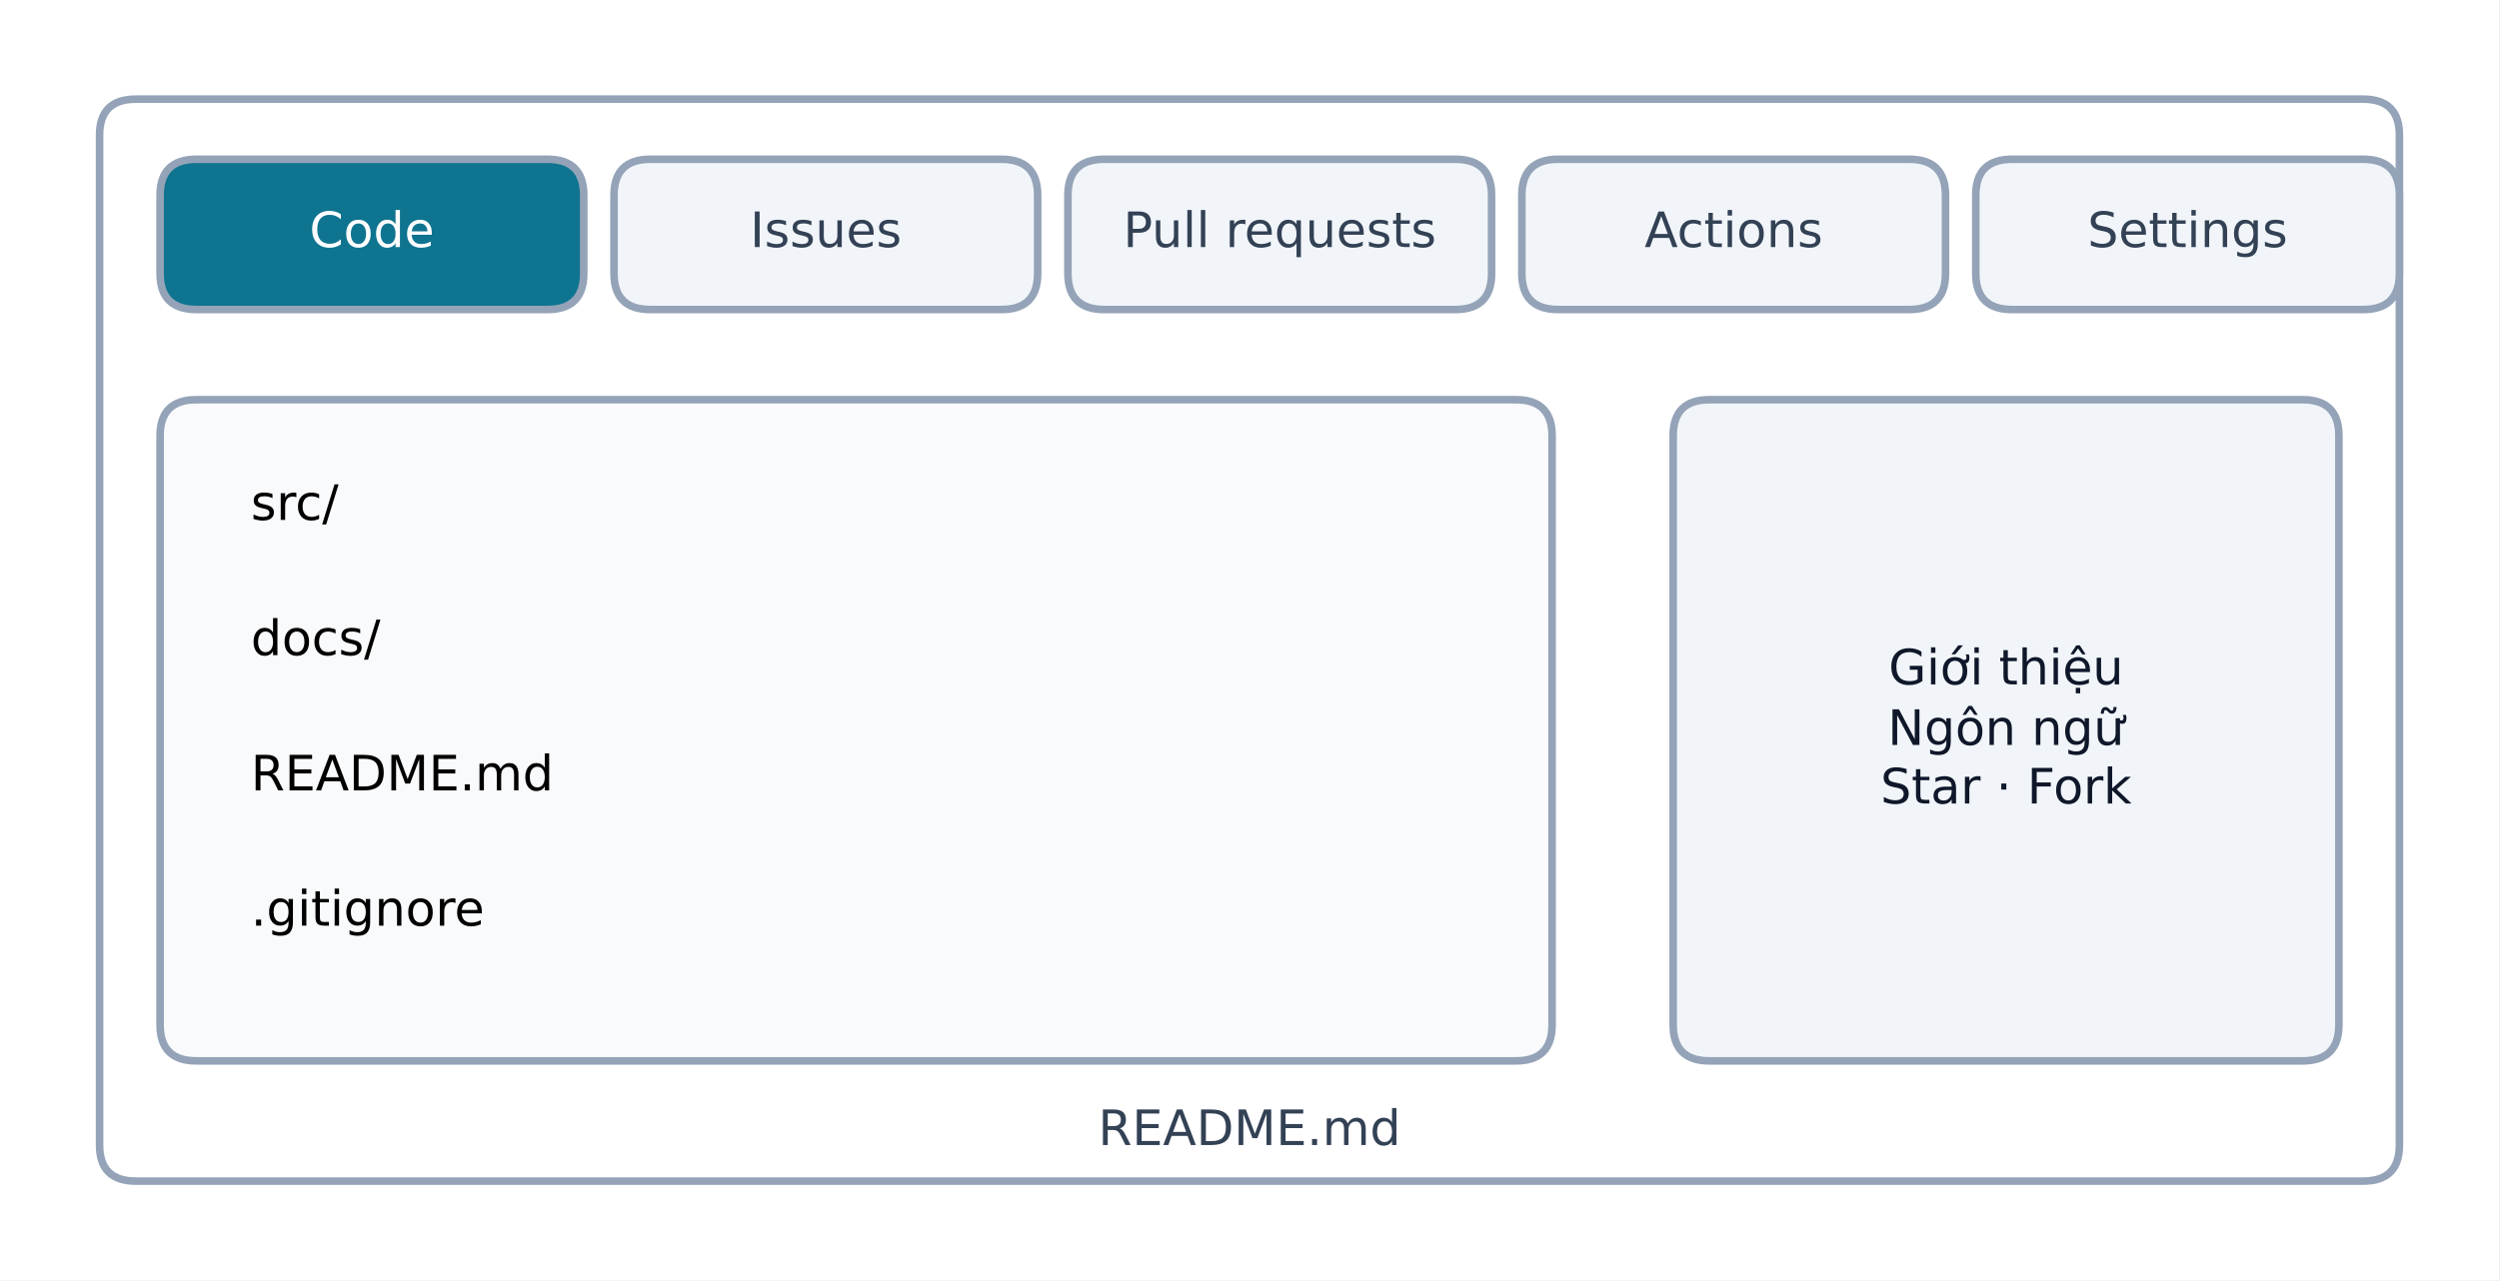
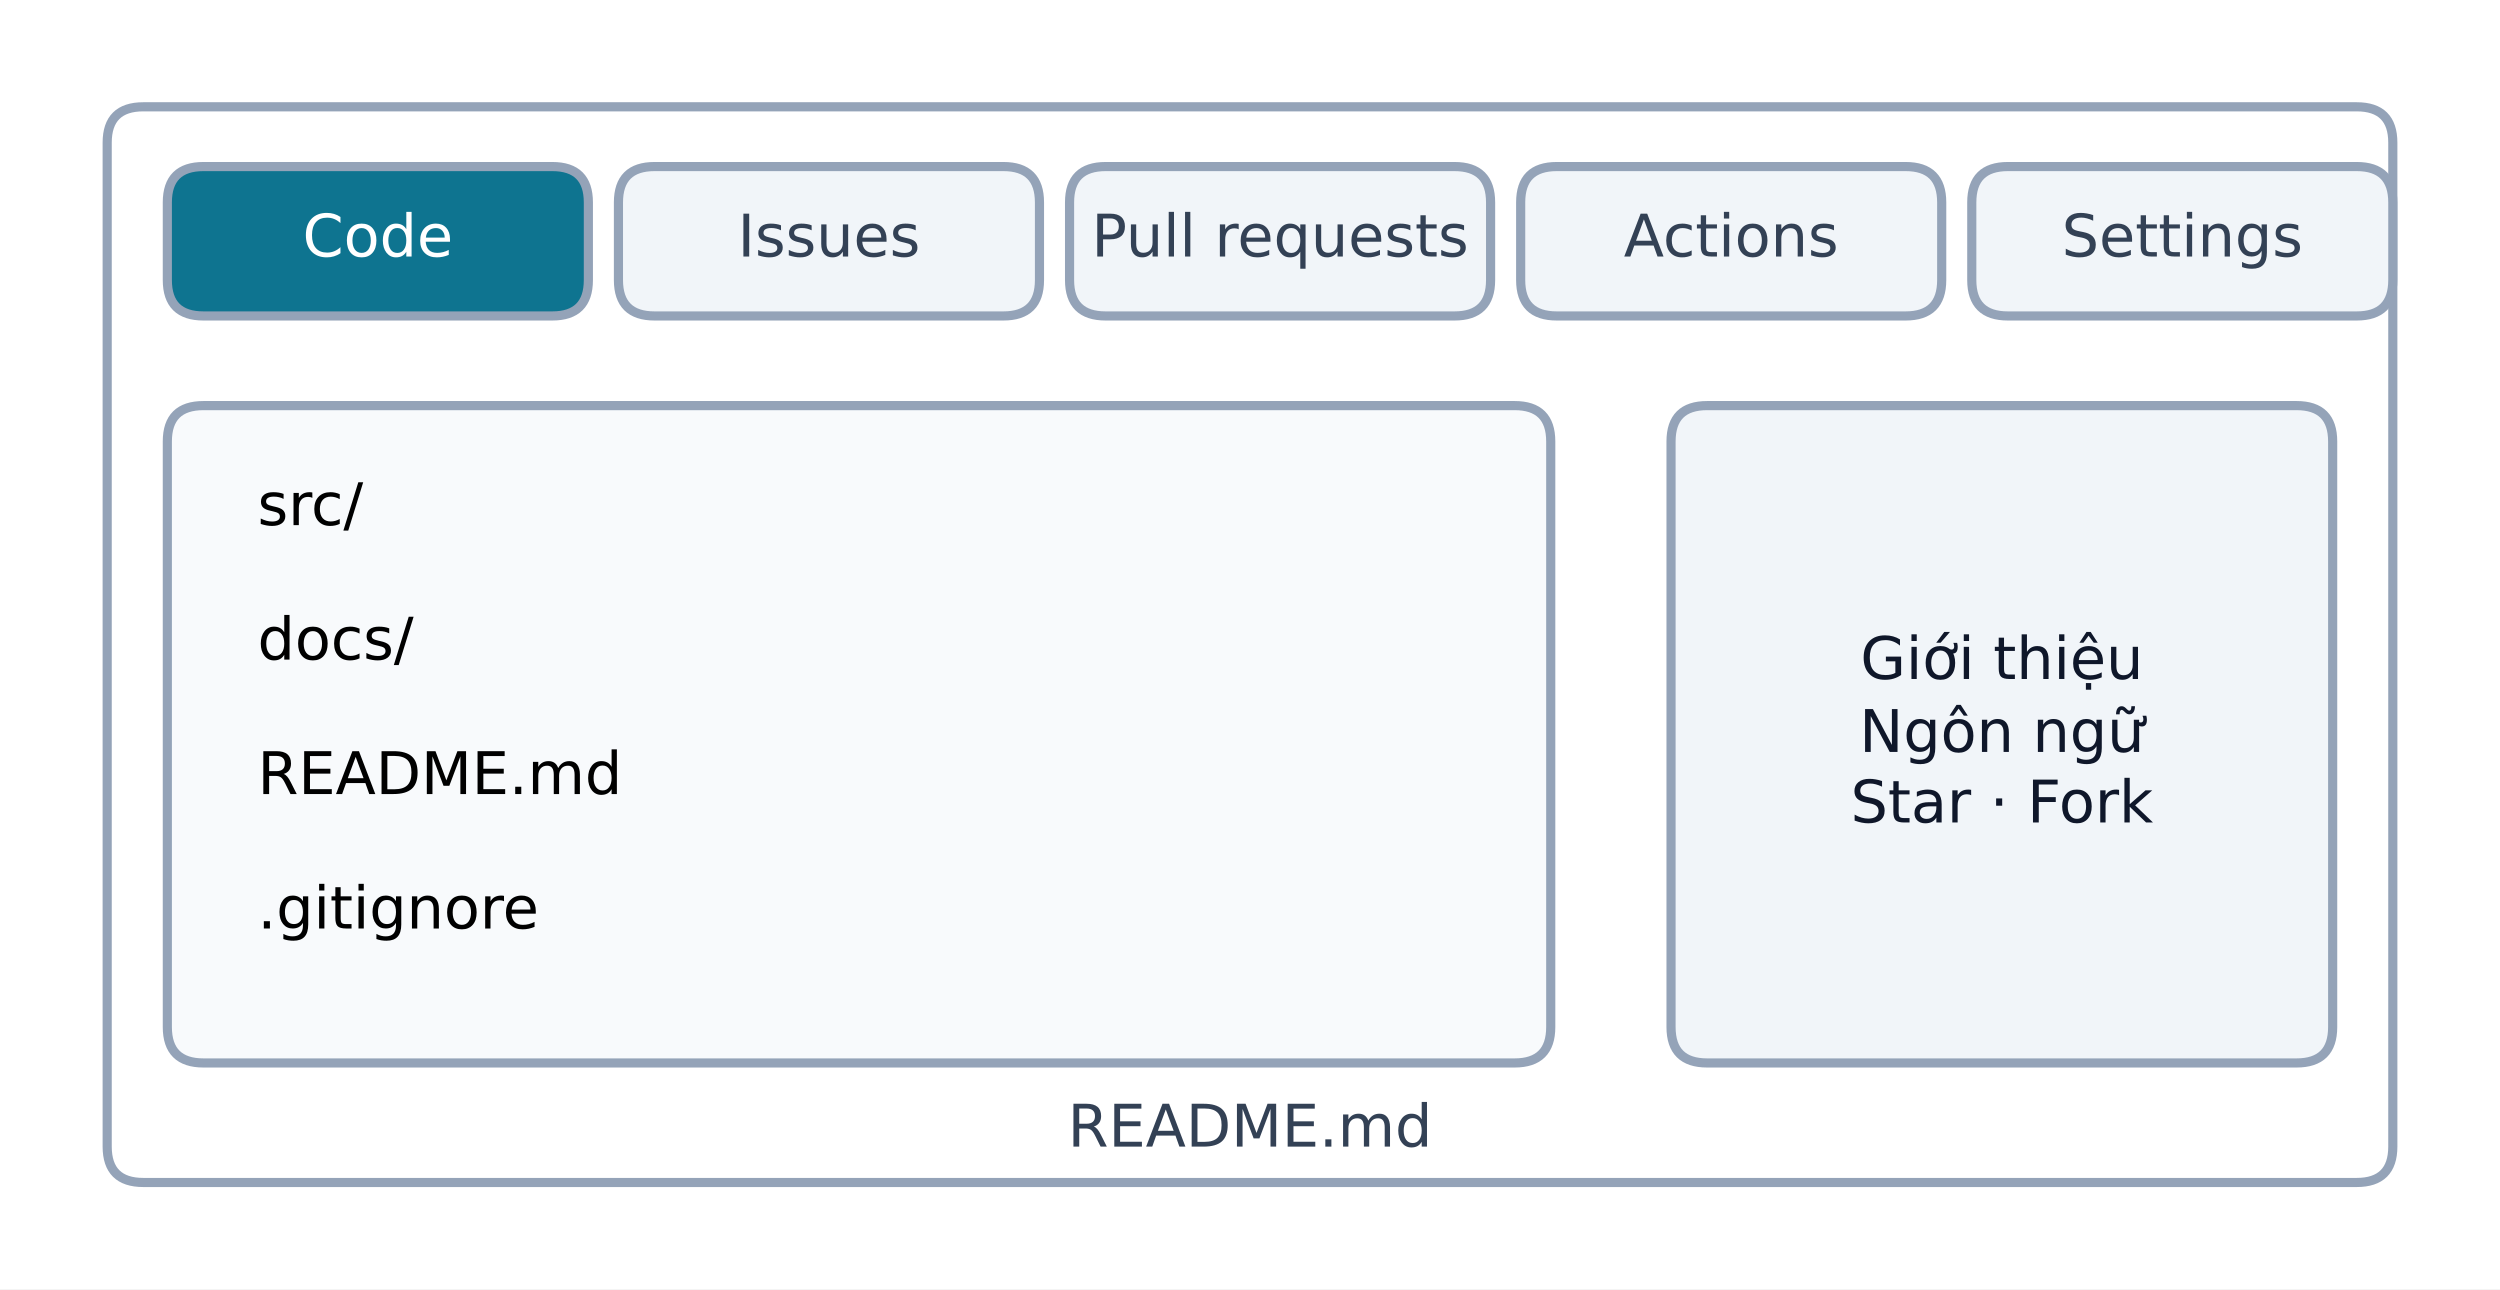
- <svg xmlns="http://www.w3.org/2000/svg" xmlns:xlink="http://www.w3.org/1999/xlink" width="460.8pt" height="236.16pt" viewBox="0 0 460.8 236.16" version="1.1">
+ <svg xmlns="http://www.w3.org/2000/svg" xmlns:xlink="http://www.w3.org/1999/xlink" width="382.68pt" height="197.352pt" viewBox="0 0 382.68 197.352" version="1.1">
  <defs>
    <style type="text/css">*{stroke-linejoin: round; stroke-linecap: butt}</style>
  </defs>
  <g id="figure_1">
    <g id="patch_1">
-       <path d="M 0 236.16  L 460.8 236.16  L 460.8 0  L 0 0  z " style="fill: #ffffff" />
+       <path d="M 0 197.352  L 382.68 197.352  L 382.68 0  L 0 0  z " style="fill: #ffffff" />
    </g>
    <g id="axes_1">
      <g id="patch_2">
-         <path d="M 25.056 217.872  L 435.744 217.872  Q 442.44 217.872 442.44 211.219  L 442.44 24.941  Q 442.44 18.288 435.744 18.288  L 25.056 18.288  Q 18.36 18.288 18.36 24.941  L 18.36 211.219  Q 18.36 217.872 25.056 217.872  z " clip-path="url(#p89003bbc86)" style="fill: #ffffff; stroke: #94a3b8; stroke-width: 1.4; stroke-linejoin: miter" />
+         <path d="M 21.931 181.004  L 360.749 181.004  Q 366.273 181.004 366.273 175.516  L 366.273 21.836  Q 366.273 16.348 360.749 16.348  L 21.931 16.348  Q 16.407 16.348 16.407 21.836  L 16.407 175.516  Q 16.407 181.004 21.931 181.004  z " clip-path="url(#p6486792cc9)" style="fill: #ffffff; stroke: #94a3b8; stroke-width: 1.4; stroke-linejoin: miter" />
      </g>
      <g id="patch_3">
-         <path d="M 36.216 57.096  L 100.944 57.096  Q 107.64 57.096 107.64 50.443  L 107.64 36.029  Q 107.64 29.376 100.944 29.376  L 36.216 29.376  Q 29.52 29.376 29.52 36.029  L 29.52 50.443  Q 29.52 57.096 36.216 57.096  z " clip-path="url(#p89003bbc86)" style="fill: #0e7490; stroke: #94a3b8; stroke-width: 1.4; stroke-linejoin: miter" />
+         <path d="M 31.138 48.364  L 84.539 48.364  Q 90.063 48.364 90.063 42.876  L 90.063 30.984  Q 90.063 25.495 84.539 25.495  L 31.138 25.495  Q 25.614 25.495 25.614 30.984  L 25.614 42.876  Q 25.614 48.364 31.138 48.364  z " clip-path="url(#p6486792cc9)" style="fill: #0e7490; stroke: #94a3b8; stroke-width: 1.4; stroke-linejoin: miter" />
      </g>
      <g id="patch_4">
-         <path d="M 119.916 57.096  L 184.644 57.096  Q 191.34 57.096 191.34 50.443  L 191.34 36.029  Q 191.34 29.376 184.644 29.376  L 119.916 29.376  Q 113.22 29.376 113.22 36.029  L 113.22 50.443  Q 113.22 57.096 119.916 57.096  z " clip-path="url(#p89003bbc86)" style="fill: #f1f5f9; stroke: #94a3b8; stroke-width: 1.4; stroke-linejoin: miter" />
+         <path d="M 100.191 48.364  L 153.591 48.364  Q 159.115 48.364 159.115 42.876  L 159.115 30.984  Q 159.115 25.495 153.591 25.495  L 100.191 25.495  Q 94.666 25.495 94.666 30.984  L 94.666 42.876  Q 94.666 48.364 100.191 48.364  z " clip-path="url(#p6486792cc9)" style="fill: #f1f5f9; stroke: #94a3b8; stroke-width: 1.4; stroke-linejoin: miter" />
      </g>
      <g id="patch_5">
-         <path d="M 203.616 57.096  L 268.344 57.096  Q 275.04 57.096 275.04 50.443  L 275.04 36.029  Q 275.04 29.376 268.344 29.376  L 203.616 29.376  Q 196.92 29.376 196.92 36.029  L 196.92 50.443  Q 196.92 57.096 203.616 57.096  z " clip-path="url(#p89003bbc86)" style="fill: #f1f5f9; stroke: #94a3b8; stroke-width: 1.4; stroke-linejoin: miter" />
+         <path d="M 169.243 48.364  L 222.644 48.364  Q 228.168 48.364 228.168 42.876  L 228.168 30.984  Q 228.168 25.495 222.644 25.495  L 169.243 25.495  Q 163.719 25.495 163.719 30.984  L 163.719 42.876  Q 163.719 48.364 169.243 48.364  z " clip-path="url(#p6486792cc9)" style="fill: #f1f5f9; stroke: #94a3b8; stroke-width: 1.4; stroke-linejoin: miter" />
      </g>
      <g id="patch_6">
-         <path d="M 287.316 57.096  L 352.044 57.096  Q 358.74 57.096 358.74 50.443  L 358.74 36.029  Q 358.74 29.376 352.044 29.376  L 287.316 29.376  Q 280.62 29.376 280.62 36.029  L 280.62 50.443  Q 280.62 57.096 287.316 57.096  z " clip-path="url(#p89003bbc86)" style="fill: #f1f5f9; stroke: #94a3b8; stroke-width: 1.4; stroke-linejoin: miter" />
+         <path d="M 238.296 48.364  L 291.696 48.364  Q 297.221 48.364 297.221 42.876  L 297.221 30.984  Q 297.221 25.495 291.696 25.495  L 238.296 25.495  Q 232.772 25.495 232.772 30.984  L 232.772 42.876  Q 232.772 48.364 238.296 48.364  z " clip-path="url(#p6486792cc9)" style="fill: #f1f5f9; stroke: #94a3b8; stroke-width: 1.4; stroke-linejoin: miter" />
      </g>
      <g id="patch_7">
-         <path d="M 371.016 57.096  L 435.744 57.096  Q 442.44 57.096 442.44 50.443  L 442.44 36.029  Q 442.44 29.376 435.744 29.376  L 371.016 29.376  Q 364.32 29.376 364.32 36.029  L 364.32 50.443  Q 364.32 57.096 371.016 57.096  z " clip-path="url(#p89003bbc86)" style="fill: #f1f5f9; stroke: #94a3b8; stroke-width: 1.4; stroke-linejoin: miter" />
+         <path d="M 307.348 48.364  L 360.749 48.364  Q 366.273 48.364 366.273 42.876  L 366.273 30.984  Q 366.273 25.495 360.749 25.495  L 307.348 25.495  Q 301.824 25.495 301.824 30.984  L 301.824 42.876  Q 301.824 48.364 307.348 48.364  z " clip-path="url(#p6486792cc9)" style="fill: #f1f5f9; stroke: #94a3b8; stroke-width: 1.4; stroke-linejoin: miter" />
      </g>
      <g id="patch_8">
-         <path d="M 36.216 195.696  L 279.504 195.696  Q 286.2 195.696 286.2 189.043  L 286.2 80.381  Q 286.2 73.728 279.504 73.728  L 36.216 73.728  Q 29.52 73.728 29.52 80.381  L 29.52 189.043  Q 29.52 195.696 36.216 195.696  z " clip-path="url(#p89003bbc86)" style="fill: #f8fafc; stroke: #94a3b8; stroke-width: 1.4; stroke-linejoin: miter" />
+         <path d="M 31.138 162.709  L 231.851 162.709  Q 237.375 162.709 237.375 157.221  L 237.375 67.574  Q 237.375 62.086 231.851 62.086  L 31.138 62.086  Q 25.614 62.086 25.614 67.574  L 25.614 157.221  Q 25.614 162.709 31.138 162.709  z " clip-path="url(#p6486792cc9)" style="fill: #f8fafc; stroke: #94a3b8; stroke-width: 1.4; stroke-linejoin: miter" />
      </g>
      <g id="patch_9">
-         <path d="M 315.216 195.696  L 424.584 195.696  Q 431.28 195.696 431.28 189.043  L 431.28 80.381  Q 431.28 73.728 424.584 73.728  L 315.216 73.728  Q 308.52 73.728 308.52 80.381  L 308.52 189.043  Q 308.52 195.696 315.216 195.696  z " clip-path="url(#p89003bbc86)" style="fill: #f1f5f9; stroke: #94a3b8; stroke-width: 1.4; stroke-linejoin: miter" />
+         <path d="M 261.313 162.709  L 351.542 162.709  Q 357.066 162.709 357.066 157.221  L 357.066 67.574  Q 357.066 62.086 351.542 62.086  L 261.313 62.086  Q 255.789 62.086 255.789 67.574  L 255.789 157.221  Q 255.789 162.709 261.313 162.709  z " clip-path="url(#p6486792cc9)" style="fill: #f1f5f9; stroke: #94a3b8; stroke-width: 1.4; stroke-linejoin: miter" />
      </g>
      <g id="text_1">
-         <g style="fill: #ffffff" transform="translate(57.05859 45.57424) scale(0.09 -0.09)">
+         <g style="fill: #ffffff" transform="translate(46.31709 39.26794) scale(0.09 -0.09)">
          <defs>
            <path id="DejaVuSans-26" d="M 4122 4306  L 4122 3641  Q 3803 3938 3442 4084  Q 3081 4231 2675 4231  Q 1875 4231 1450 3742  Q 1025 3253 1025 2328  Q 1025 1406 1450 917  Q 1875 428 2675 428  Q 3081 428 3442 575  Q 3803 722 4122 1019  L 4122 359  Q 3791 134 3420 21  Q 3050 -91 2638 -91  Q 1578 -91 968 557  Q 359 1206 359 2328  Q 359 3453 968 4101  Q 1578 4750 2638 4750  Q 3056 4750 3426 4639  Q 3797 4528 4122 4306  z " transform="scale(0.015625)" />
            <path id="DejaVuSans-52" d="M 1959 3097  Q 1497 3097 1228 2736  Q 959 2375 959 1747  Q 959 1119 1226 758  Q 1494 397 1959 397  Q 2419 397 2687 759  Q 2956 1122 2956 1747  Q 2956 2369 2687 2733  Q 2419 3097 1959 3097  z M 1959 3584  Q 2709 3584 3137 3096  Q 3566 2609 3566 1747  Q 3566 888 3137 398  Q 2709 -91 1959 -91  Q 1206 -91 779 398  Q 353 888 353 1747  Q 353 2609 779 3096  Q 1206 3584 1959 3584  z " transform="scale(0.015625)" />
            <path id="DejaVuSans-47" d="M 2906 2969  L 2906 4863  L 3481 4863  L 3481 0  L 2906 0  L 2906 525  Q 2725 213 2448 61  Q 2172 -91 1784 -91  Q 1150 -91 751 415  Q 353 922 353 1747  Q 353 2572 751 3078  Q 1150 3584 1784 3584  Q 2172 3584 2448 3432  Q 2725 3281 2906 2969  z M 947 1747  Q 947 1113 1208 752  Q 1469 391 1925 391  Q 2381 391 2643 752  Q 2906 1113 2906 1747  Q 2906 2381 2643 2742  Q 2381 3103 1925 3103  Q 1469 3103 1208 2742  Q 947 2381 947 1747  z " transform="scale(0.015625)" />
            <path id="DejaVuSans-48" d="M 3597 1894  L 3597 1613  L 953 1613  Q 991 1019 1311 708  Q 1631 397 2203 397  Q 2534 397 2845 478  Q 3156 559 3463 722  L 3463 178  Q 3153 47 2828 -22  Q 2503 -91 2169 -91  Q 1331 -91 842 396  Q 353 884 353 1716  Q 353 2575 817 3079  Q 1281 3584 2069 3584  Q 2775 3584 3186 3129  Q 3597 2675 3597 1894  z M 3022 2063  Q 3016 2534 2758 2815  Q 2500 3097 2075 3097  Q 1594 3097 1305 2825  Q 1016 2553 972 2059  L 3022 2063  z " transform="scale(0.015625)" />
          </defs>
          <use xlink:href="#DejaVuSans-26" />
          <use xlink:href="#DejaVuSans-52" transform="translate(69.82812 0)" />
          <use xlink:href="#DejaVuSans-47" transform="translate(131.0156 0)" />
          <use xlink:href="#DejaVuSans-48" transform="translate(194.5 0)" />
        </g>
      </g>
      <g id="text_2">
-         <g style="fill: #334155" transform="translate(138.2991 45.57389) scale(0.09 -0.09)">
+         <g style="fill: #334155" transform="translate(112.9101 39.26759) scale(0.09 -0.09)">
          <defs>
            <path id="DejaVuSans-2c" d="M 628 4666  L 1259 4666  L 1259 0  L 628 0  L 628 4666  z " transform="scale(0.015625)" />
            <path id="DejaVuSans-56" d="M 2834 3397  L 2834 2853  Q 2591 2978 2328 3040  Q 2066 3103 1784 3103  Q 1356 3103 1142 2972  Q 928 2841 928 2578  Q 928 2378 1081 2264  Q 1234 2150 1697 2047  L 1894 2003  Q 2506 1872 2764 1633  Q 3022 1394 3022 966  Q 3022 478 2636 193  Q 2250 -91 1575 -91  Q 1294 -91 989 -36  Q 684 19 347 128  L 347 722  Q 666 556 975 473  Q 1284 391 1588 391  Q 1994 391 2212 530  Q 2431 669 2431 922  Q 2431 1156 2273 1281  Q 2116 1406 1581 1522  L 1381 1569  Q 847 1681 609 1914  Q 372 2147 372 2553  Q 372 3047 722 3315  Q 1072 3584 1716 3584  Q 2034 3584 2315 3537  Q 2597 3491 2834 3397  z " transform="scale(0.015625)" />
            <path id="DejaVuSans-58" d="M 544 1381  L 544 3500  L 1119 3500  L 1119 1403  Q 1119 906 1312 657  Q 1506 409 1894 409  Q 2359 409 2629 706  Q 2900 1003 2900 1516  L 2900 3500  L 3475 3500  L 3475 0  L 2900 0  L 2900 538  Q 2691 219 2414 64  Q 2138 -91 1772 -91  Q 1169 -91 856 284  Q 544 659 544 1381  z M 1991 3584  L 1991 3584  z " transform="scale(0.015625)" />
          </defs>
          <use xlink:href="#DejaVuSans-2c" />
          <use xlink:href="#DejaVuSans-56" transform="translate(29.5 0)" />
          <use xlink:href="#DejaVuSans-56" transform="translate(81.59375 0)" />
          <use xlink:href="#DejaVuSans-58" transform="translate(133.6875 0)" />
          <use xlink:href="#DejaVuSans-48" transform="translate(197.0625 0)" />
          <use xlink:href="#DejaVuSans-56" transform="translate(258.5938 0)" />
        </g>
      </g>
      <g id="text_3">
-         <g style="fill: #334155" transform="translate(207.1132 45.57424) scale(0.09 -0.09)">
+         <g style="fill: #334155" transform="translate(167.0767 39.26794) scale(0.09 -0.09)">
          <defs>
            <path id="DejaVuSans-33" d="M 1259 4147  L 1259 2394  L 2053 2394  Q 2494 2394 2734 2622  Q 2975 2850 2975 3272  Q 2975 3691 2734 3919  Q 2494 4147 2053 4147  L 1259 4147  z M 628 4666  L 2053 4666  Q 2838 4666 3239 4311  Q 3641 3956 3641 3272  Q 3641 2581 3239 2228  Q 2838 1875 2053 1875  L 1259 1875  L 1259 0  L 628 0  L 628 4666  z " transform="scale(0.015625)" />
            <path id="DejaVuSans-4f" d="M 603 4863  L 1178 4863  L 1178 0  L 603 0  L 603 4863  z " transform="scale(0.015625)" />
            <path id="DejaVuSans-3" transform="scale(0.015625)" />
            <path id="DejaVuSans-55" d="M 2631 2963  Q 2534 3019 2420 3045  Q 2306 3072 2169 3072  Q 1681 3072 1420 2755  Q 1159 2438 1159 1844  L 1159 0  L 581 0  L 581 3500  L 1159 3500  L 1159 2956  Q 1341 3275 1631 3429  Q 1922 3584 2338 3584  Q 2397 3584 2469 3576  Q 2541 3569 2628 3553  L 2631 2963  z " transform="scale(0.015625)" />
            <path id="DejaVuSans-54" d="M 947 1747  Q 947 1113 1208 752  Q 1469 391 1925 391  Q 2381 391 2643 752  Q 2906 1113 2906 1747  Q 2906 2381 2643 2742  Q 2381 3103 1925 3103  Q 1469 3103 1208 2742  Q 947 2381 947 1747  z M 2906 525  Q 2725 213 2448 61  Q 2172 -91 1784 -91  Q 1150 -91 751 415  Q 353 922 353 1747  Q 353 2572 751 3078  Q 1150 3584 1784 3584  Q 2172 3584 2448 3432  Q 2725 3281 2906 2969  L 2906 3500  L 3481 3500  L 3481 -1331  L 2906 -1331  L 2906 525  z " transform="scale(0.015625)" />
            <path id="DejaVuSans-57" d="M 1172 4494  L 1172 3500  L 2356 3500  L 2356 3053  L 1172 3053  L 1172 1153  Q 1172 725 1289 603  Q 1406 481 1766 481  L 2356 481  L 2356 0  L 1766 0  Q 1100 0 847 248  Q 594 497 594 1153  L 594 3053  L 172 3053  L 172 3500  L 594 3500  L 594 4494  L 1172 4494  z " transform="scale(0.015625)" />
          </defs>
          <use xlink:href="#DejaVuSans-33" />
          <use xlink:href="#DejaVuSans-58" transform="translate(58.54688 0)" />
          <use xlink:href="#DejaVuSans-4f" transform="translate(121.9219 0)" />
          <use xlink:href="#DejaVuSans-4f" transform="translate(149.7031 0)" />
          <use xlink:href="#DejaVuSans-3" transform="translate(177.4844 0)" />
          <use xlink:href="#DejaVuSans-55" transform="translate(209.2656 0)" />
          <use xlink:href="#DejaVuSans-48" transform="translate(248.1719 0)" />
          <use xlink:href="#DejaVuSans-54" transform="translate(309.7031 0)" />
          <use xlink:href="#DejaVuSans-58" transform="translate(373.1875 0)" />
          <use xlink:href="#DejaVuSans-48" transform="translate(436.5625 0)" />
          <use xlink:href="#DejaVuSans-56" transform="translate(498.0938 0)" />
          <use xlink:href="#DejaVuSans-57" transform="translate(550.1875 0)" />
          <use xlink:href="#DejaVuSans-56" transform="translate(589.3906 0)" />
        </g>
      </g>
      <g id="text_4">
-         <g style="fill: #334155" transform="translate(303.2423 45.57424) scale(0.09 -0.09)">
+         <g style="fill: #334155" transform="translate(248.5583 39.26794) scale(0.09 -0.09)">
          <defs>
            <path id="DejaVuSans-24" d="M 2188 4044  L 1331 1722  L 3047 1722  L 2188 4044  z M 1831 4666  L 2547 4666  L 4325 0  L 3669 0  L 3244 1197  L 1141 1197  L 716 0  L 50 0  L 1831 4666  z " transform="scale(0.015625)" />
            <path id="DejaVuSans-46" d="M 3122 3366  L 3122 2828  Q 2878 2963 2633 3030  Q 2388 3097 2138 3097  Q 1578 3097 1268 2742  Q 959 2388 959 1747  Q 959 1106 1268 751  Q 1578 397 2138 397  Q 2388 397 2633 464  Q 2878 531 3122 666  L 3122 134  Q 2881 22 2623 -34  Q 2366 -91 2075 -91  Q 1284 -91 818 406  Q 353 903 353 1747  Q 353 2603 823 3093  Q 1294 3584 2113 3584  Q 2378 3584 2631 3529  Q 2884 3475 3122 3366  z " transform="scale(0.015625)" />
            <path id="DejaVuSans-4c" d="M 603 3500  L 1178 3500  L 1178 0  L 603 0  L 603 3500  z M 603 4863  L 1178 4863  L 1178 4134  L 603 4134  L 603 4863  z " transform="scale(0.015625)" />
            <path id="DejaVuSans-51" d="M 3513 2113  L 3513 0  L 2938 0  L 2938 2094  Q 2938 2591 2744 2837  Q 2550 3084 2163 3084  Q 1697 3084 1428 2787  Q 1159 2491 1159 1978  L 1159 0  L 581 0  L 581 3500  L 1159 3500  L 1159 2956  Q 1366 3272 1645 3428  Q 1925 3584 2291 3584  Q 2894 3584 3203 3211  Q 3513 2838 3513 2113  z " transform="scale(0.015625)" />
          </defs>
          <use xlink:href="#DejaVuSans-24" />
          <use xlink:href="#DejaVuSans-46" transform="translate(66.65625 0)" />
          <use xlink:href="#DejaVuSans-57" transform="translate(121.6406 0)" />
          <use xlink:href="#DejaVuSans-4c" transform="translate(160.8438 0)" />
          <use xlink:href="#DejaVuSans-52" transform="translate(188.625 0)" />
          <use xlink:href="#DejaVuSans-51" transform="translate(249.8125 0)" />
          <use xlink:href="#DejaVuSans-56" transform="translate(313.1875 0)" />
        </g>
      </g>
      <g id="text_5">
-         <g style="fill: #334155" transform="translate(384.923 45.57424) scale(0.09 -0.09)">
+         <g style="fill: #334155" transform="translate(315.5915 39.26794) scale(0.09 -0.09)">
          <defs>
            <path id="DejaVuSans-36" d="M 3425 4513  L 3425 3897  Q 3066 4069 2747 4153  Q 2428 4238 2131 4238  Q 1616 4238 1336 4038  Q 1056 3838 1056 3469  Q 1056 3159 1242 3001  Q 1428 2844 1947 2747  L 2328 2669  Q 3034 2534 3370 2195  Q 3706 1856 3706 1288  Q 3706 609 3251 259  Q 2797 -91 1919 -91  Q 1588 -91 1214 -16  Q 841 59 441 206  L 441 856  Q 825 641 1194 531  Q 1563 422 1919 422  Q 2459 422 2753 634  Q 3047 847 3047 1241  Q 3047 1584 2836 1778  Q 2625 1972 2144 2069  L 1759 2144  Q 1053 2284 737 2584  Q 422 2884 422 3419  Q 422 4038 858 4394  Q 1294 4750 2059 4750  Q 2388 4750 2728 4690  Q 3069 4631 3425 4513  z " transform="scale(0.015625)" />
            <path id="DejaVuSans-4a" d="M 2906 1791  Q 2906 2416 2648 2759  Q 2391 3103 1925 3103  Q 1463 3103 1205 2759  Q 947 2416 947 1791  Q 947 1169 1205 825  Q 1463 481 1925 481  Q 2391 481 2648 825  Q 2906 1169 2906 1791  z M 3481 434  Q 3481 -459 3084 -895  Q 2688 -1331 1869 -1331  Q 1566 -1331 1297 -1286  Q 1028 -1241 775 -1147  L 775 -588  Q 1028 -725 1275 -790  Q 1522 -856 1778 -856  Q 2344 -856 2625 -561  Q 2906 -266 2906 331  L 2906 616  Q 2728 306 2450 153  Q 2172 0 1784 0  Q 1141 0 747 490  Q 353 981 353 1791  Q 353 2603 747 3093  Q 1141 3584 1784 3584  Q 2172 3584 2450 3431  Q 2728 3278 2906 2969  L 2906 3500  L 3481 3500  L 3481 434  z " transform="scale(0.015625)" />
          </defs>
          <use xlink:href="#DejaVuSans-36" />
          <use xlink:href="#DejaVuSans-48" transform="translate(63.48438 0)" />
          <use xlink:href="#DejaVuSans-57" transform="translate(125.0156 0)" />
          <use xlink:href="#DejaVuSans-57" transform="translate(164.2188 0)" />
          <use xlink:href="#DejaVuSans-4c" transform="translate(203.4219 0)" />
          <use xlink:href="#DejaVuSans-51" transform="translate(231.2031 0)" />
          <use xlink:href="#DejaVuSans-4a" transform="translate(294.5781 0)" />
          <use xlink:href="#DejaVuSans-56" transform="translate(358.0625 0)" />
        </g>
      </g>
      <g id="text_6">
-         <g transform="translate(46.26 95.904) scale(0.09 -0.09)">
+         <g transform="translate(39.4245 80.3808) scale(0.09 -0.09)">
          <defs>
            <path id="DejaVuSans-12" d="M 1625 4666  L 2156 4666  L 531 -594  L 0 -594  L 1625 4666  z " transform="scale(0.015625)" />
          </defs>
          <use xlink:href="#DejaVuSans-56" />
          <use xlink:href="#DejaVuSans-55" transform="translate(52.09375 0)" />
          <use xlink:href="#DejaVuSans-46" transform="translate(91 0)" />
          <use xlink:href="#DejaVuSans-12" transform="translate(145.9844 0)" />
        </g>
      </g>
      <g id="text_7">
-         <g transform="translate(46.26 120.852) scale(0.09 -0.09)">
+         <g transform="translate(39.4245 100.9629) scale(0.09 -0.09)">
          <use xlink:href="#DejaVuSans-47" />
          <use xlink:href="#DejaVuSans-52" transform="translate(63.48438 0)" />
          <use xlink:href="#DejaVuSans-46" transform="translate(124.6719 0)" />
          <use xlink:href="#DejaVuSans-56" transform="translate(179.6562 0)" />
          <use xlink:href="#DejaVuSans-12" transform="translate(231.75 0)" />
        </g>
      </g>
      <g id="text_8">
-         <g transform="translate(46.26 145.8) scale(0.09 -0.09)">
+         <g transform="translate(39.4245 121.545) scale(0.09 -0.09)">
          <defs>
            <path id="DejaVuSans-35" d="M 2841 2188  Q 3044 2119 3236 1894  Q 3428 1669 3622 1275  L 4263 0  L 3584 0  L 2988 1197  Q 2756 1666 2539 1819  Q 2322 1972 1947 1972  L 1259 1972  L 1259 0  L 628 0  L 628 4666  L 2053 4666  Q 2853 4666 3247 4331  Q 3641 3997 3641 3322  Q 3641 2881 3436 2590  Q 3231 2300 2841 2188  z M 1259 4147  L 1259 2491  L 2053 2491  Q 2509 2491 2742 2702  Q 2975 2913 2975 3322  Q 2975 3731 2742 3939  Q 2509 4147 2053 4147  L 1259 4147  z " transform="scale(0.015625)" />
            <path id="DejaVuSans-28" d="M 628 4666  L 3578 4666  L 3578 4134  L 1259 4134  L 1259 2753  L 3481 2753  L 3481 2222  L 1259 2222  L 1259 531  L 3634 531  L 3634 0  L 628 0  L 628 4666  z " transform="scale(0.015625)" />
            <path id="DejaVuSans-27" d="M 1259 4147  L 1259 519  L 2022 519  Q 2988 519 3436 956  Q 3884 1394 3884 2338  Q 3884 3275 3436 3711  Q 2988 4147 2022 4147  L 1259 4147  z M 628 4666  L 1925 4666  Q 3281 4666 3915 4102  Q 4550 3538 4550 2338  Q 4550 1131 3912 565  Q 3275 0 1925 0  L 628 0  L 628 4666  z " transform="scale(0.015625)" />
            <path id="DejaVuSans-30" d="M 628 4666  L 1569 4666  L 2759 1491  L 3956 4666  L 4897 4666  L 4897 0  L 4281 0  L 4281 4097  L 3078 897  L 2444 897  L 1241 4097  L 1241 0  L 628 0  L 628 4666  z " transform="scale(0.015625)" />
            <path id="DejaVuSans-11" d="M 684 794  L 1344 794  L 1344 0  L 684 0  L 684 794  z " transform="scale(0.015625)" />
            <path id="DejaVuSans-50" d="M 3328 2828  Q 3544 3216 3844 3400  Q 4144 3584 4550 3584  Q 5097 3584 5394 3201  Q 5691 2819 5691 2113  L 5691 0  L 5113 0  L 5113 2094  Q 5113 2597 4934 2840  Q 4756 3084 4391 3084  Q 3944 3084 3684 2787  Q 3425 2491 3425 1978  L 3425 0  L 2847 0  L 2847 2094  Q 2847 2600 2669 2842  Q 2491 3084 2119 3084  Q 1678 3084 1418 2786  Q 1159 2488 1159 1978  L 1159 0  L 581 0  L 581 3500  L 1159 3500  L 1159 2956  Q 1356 3278 1631 3431  Q 1906 3584 2284 3584  Q 2666 3584 2933 3390  Q 3200 3197 3328 2828  z " transform="scale(0.015625)" />
          </defs>
          <use xlink:href="#DejaVuSans-35" />
          <use xlink:href="#DejaVuSans-28" transform="translate(69.48438 0)" />
          <use xlink:href="#DejaVuSans-24" transform="translate(132.6719 0)" />
          <use xlink:href="#DejaVuSans-27" transform="translate(201.0781 0)" />
          <use xlink:href="#DejaVuSans-30" transform="translate(278.0781 0)" />
          <use xlink:href="#DejaVuSans-28" transform="translate(364.3594 0)" />
          <use xlink:href="#DejaVuSans-11" transform="translate(427.5469 0)" />
          <use xlink:href="#DejaVuSans-50" transform="translate(459.3281 0)" />
          <use xlink:href="#DejaVuSans-47" transform="translate(556.7344 0)" />
        </g>
      </g>
      <g id="text_9">
-         <g transform="translate(46.26 170.748) scale(0.09 -0.09)">
+         <g transform="translate(39.4245 142.1271) scale(0.09 -0.09)">
          <use xlink:href="#DejaVuSans-11" />
          <use xlink:href="#DejaVuSans-4a" transform="translate(31.78125 0)" />
          <use xlink:href="#DejaVuSans-4c" transform="translate(95.26562 0)" />
          <use xlink:href="#DejaVuSans-57" transform="translate(123.0469 0)" />
          <use xlink:href="#DejaVuSans-4c" transform="translate(162.25 0)" />
          <use xlink:href="#DejaVuSans-4a" transform="translate(190.0312 0)" />
          <use xlink:href="#DejaVuSans-51" transform="translate(253.5156 0)" />
          <use xlink:href="#DejaVuSans-52" transform="translate(316.8906 0)" />
          <use xlink:href="#DejaVuSans-55" transform="translate(378.0781 0)" />
          <use xlink:href="#DejaVuSans-48" transform="translate(416.9844 0)" />
        </g>
      </g>
      <g id="text_10">
-         <g style="fill: #0f172a" transform="translate(348.2423 126.2478) scale(0.09 -0.09)">
+         <g style="fill: #0f172a" transform="translate(284.7698 103.9332) scale(0.09 -0.09)">
          <defs>
            <path id="DejaVuSans-2a" d="M 3809 666  L 3809 1919  L 2778 1919  L 2778 2438  L 4434 2438  L 4434 434  Q 4069 175 3628 42  Q 3188 -91 2688 -91  Q 1594 -91 976 548  Q 359 1188 359 2328  Q 359 3472 976 4111  Q 1594 4750 2688 4750  Q 3144 4750 3555 4637  Q 3966 4525 4313 4306  L 4313 3634  Q 3963 3931 3569 4081  Q 3175 4231 2741 4231  Q 1884 4231 1454 3753  Q 1025 3275 1025 2328  Q 1025 1384 1454 906  Q 1884 428 2741 428  Q 3075 428 3337 486  Q 3600 544 3809 666  z " transform="scale(0.015625)" />
            <path id="DejaVuSans-9d8" d="M 2393 5119  L 3015 5119  L 1997 3944  L 1518 3944  L 2393 5119  z M 2625 3106  L 2625 3478  Q 2816 3337 2953 3270  Q 3091 3203 3187 3203  Q 3331 3203 3403 3289  Q 3475 3375 3475 3543  Q 3475 3643 3451 3740  Q 3428 3837 3381 3934  L 3797 3934  Q 3828 3815 3843 3709  Q 3859 3603 3859 3509  Q 3859 3128 3723 2948  Q 3588 2768 3297 2768  Q 3147 2768 2983 2851  Q 2819 2934 2625 3106  z M 1975 3097  Q 1513 3097 1244 2736  Q 975 2375 975 1747  Q 975 1119 1242 758  Q 1510 397 1975 397  Q 2435 397 2703 759  Q 2972 1122 2972 1747  Q 2972 2369 2703 2733  Q 2435 3097 1975 3097  z M 1975 3584  Q 2725 3584 3153 3096  Q 3582 2609 3582 1747  Q 3582 888 3153 398  Q 2725 -91 1975 -91  Q 1222 -91 795 398  Q 369 888 369 1747  Q 369 2609 795 3096  Q 1222 3584 1975 3584  z " transform="scale(0.015625)" />
            <path id="DejaVuSans-4b" d="M 3513 2113  L 3513 0  L 2938 0  L 2938 2094  Q 2938 2591 2744 2837  Q 2550 3084 2163 3084  Q 1697 3084 1428 2787  Q 1159 2491 1159 1978  L 1159 0  L 581 0  L 581 4863  L 1159 4863  L 1159 2956  Q 1366 3272 1645 3428  Q 1925 3584 2291 3584  Q 2894 3584 3203 3211  Q 3513 2838 3513 2113  z " transform="scale(0.015625)" />
            <path id="DejaVuSans-9c4" d="M 1740 -441  L 2315 -441  L 2315 -1172  L 1740 -1172  L 1740 -441  z M 3597 1894  L 3597 1613  L 953 1613  Q 991 1019 1311 708  Q 1631 397 2203 397  Q 2534 397 2845 478  Q 3156 559 3463 722  L 3463 178  Q 3153 47 2828 -22  Q 2503 -91 2169 -91  Q 1331 -91 842 396  Q 353 884 353 1716  Q 353 2575 817 3079  Q 1281 3584 2069 3584  Q 2775 3584 3186 3129  Q 3597 2675 3597 1894  z M 3022 2063  Q 3016 2534 2758 2815  Q 2500 3097 2075 3097  Q 1594 3097 1305 2825  Q 1016 2553 972 2059  L 3022 2063  z M 1740 -441  L 2315 -441  L 2315 -1172  L 1740 -1172  L 1740 -441  z M 1803 5119  L 2265 5119  L 3031 3944  L 2597 3944  L 2034 4709  L 1472 3944  L 1037 3944  L 1803 5119  z " transform="scale(0.015625)" />
          </defs>
          <use xlink:href="#DejaVuSans-2a" />
          <use xlink:href="#DejaVuSans-4c" transform="translate(77.48438 0)" />
          <use xlink:href="#DejaVuSans-9d8" transform="translate(105.2656 0)" />
          <use xlink:href="#DejaVuSans-4c" transform="translate(166.4531 0)" />
          <use xlink:href="#DejaVuSans-3" transform="translate(194.2344 0)" />
          <use xlink:href="#DejaVuSans-57" transform="translate(226.0156 0)" />
          <use xlink:href="#DejaVuSans-4b" transform="translate(265.2188 0)" />
          <use xlink:href="#DejaVuSans-4c" transform="translate(328.5938 0)" />
          <use xlink:href="#DejaVuSans-9c4" transform="translate(356.375 0)" />
          <use xlink:href="#DejaVuSans-58" transform="translate(417.9062 0)" />
        </g>
-         <g style="fill: #0f172a" transform="translate(348.0806 137.4102) scale(0.09 -0.09)">
+         <g style="fill: #0f172a" transform="translate(284.6081 115.0956) scale(0.09 -0.09)">
          <defs>
            <path id="DejaVuSans-31" d="M 628 4666  L 1478 4666  L 3547 763  L 3547 4666  L 4159 4666  L 4159 0  L 3309 0  L 1241 3903  L 1241 0  L 628 0  L 628 4666  z " transform="scale(0.015625)" />
            <path id="DejaVuSans-b6" d="M 1959 3097  Q 1497 3097 1228 2736  Q 959 2375 959 1747  Q 959 1119 1226 758  Q 1494 397 1959 397  Q 2419 397 2687 759  Q 2956 1122 2956 1747  Q 2956 2369 2687 2733  Q 2419 3097 1959 3097  z M 1959 3584  Q 2709 3584 3137 3096  Q 3566 2609 3566 1747  Q 3566 888 3137 398  Q 2709 -91 1959 -91  Q 1206 -91 779 398  Q 353 888 353 1747  Q 353 2609 779 3096  Q 1206 3584 1959 3584  z M 1728 5119  L 2190 5119  L 2956 3944  L 2522 3944  L 1959 4709  L 1397 3944  L 962 3944  L 1728 5119  z " transform="scale(0.015625)" />
            <path id="DejaVuSans-9ec" d="M 1988 4281  L 1809 4453  Q 1741 4516 1689 4545  Q 1638 4575 1597 4575  Q 1478 4575 1422 4461  Q 1366 4347 1359 4091  L 969 4091  Q 975 4513 1134 4742  Q 1294 4972 1578 4972  Q 1697 4972 1797 4928  Q 1897 4884 2013 4781  L 2191 4609  Q 2259 4547 2311 4517  Q 2363 4488 2403 4488  Q 2522 4488 2578 4602  Q 2634 4716 2641 4972  L 3031 4972  Q 3025 4550 2865 4320  Q 2706 4091 2422 4091  Q 2303 4091 2203 4134  Q 2103 4178 1988 4281  z M 3094 3106  L 3094 3478  Q 3285 3337 3422 3270  Q 3560 3203 3656 3203  Q 3800 3203 3872 3289  Q 3944 3375 3944 3543  Q 3944 3643 3920 3740  Q 3897 3837 3850 3934  L 4266 3934  Q 4297 3815 4312 3709  Q 4328 3603 4328 3509  Q 4328 3128 4192 2948  Q 4057 2768 3766 2768  Q 3616 2768 3452 2851  Q 3288 2934 3094 3106  z M 550 1381  L 550 3500  L 1125 3500  L 1125 1403  Q 1125 906 1318 657  Q 1512 409 1900 409  Q 2365 409 2635 706  Q 2906 1003 2906 1516  L 2906 3500  L 3481 3500  L 3481 0  L 2906 0  L 2906 538  Q 2697 219 2420 64  Q 2144 -91 1778 -91  Q 1175 -91 862 284  Q 550 659 550 1381  z M 1997 3584  L 1997 3584  z " transform="scale(0.015625)" />
          </defs>
          <use xlink:href="#DejaVuSans-31" />
          <use xlink:href="#DejaVuSans-4a" transform="translate(74.8125 0)" />
          <use xlink:href="#DejaVuSans-b6" transform="translate(138.2969 0)" />
          <use xlink:href="#DejaVuSans-51" transform="translate(199.4844 0)" />
          <use xlink:href="#DejaVuSans-3" transform="translate(262.8594 0)" />
          <use xlink:href="#DejaVuSans-51" transform="translate(294.6406 0)" />
          <use xlink:href="#DejaVuSans-4a" transform="translate(358.0156 0)" />
          <use xlink:href="#DejaVuSans-9ec" transform="translate(421.5 0)" />
        </g>
-         <g style="fill: #0f172a" transform="translate(346.744 148.2127) scale(0.09 -0.09)">
+         <g style="fill: #0f172a" transform="translate(283.2715 125.8981) scale(0.09 -0.09)">
          <defs>
            <path id="DejaVuSans-44" d="M 2194 1759  Q 1497 1759 1228 1600  Q 959 1441 959 1056  Q 959 750 1161 570  Q 1363 391 1709 391  Q 2188 391 2477 730  Q 2766 1069 2766 1631  L 2766 1759  L 2194 1759  z M 3341 1997  L 3341 0  L 2766 0  L 2766 531  Q 2569 213 2275 61  Q 1981 -91 1556 -91  Q 1019 -91 701 211  Q 384 513 384 1019  Q 384 1609 779 1909  Q 1175 2209 1959 2209  L 2766 2209  L 2766 2266  Q 2766 2663 2505 2880  Q 2244 3097 1772 3097  Q 1472 3097 1187 3025  Q 903 2953 641 2809  L 641 3341  Q 956 3463 1253 3523  Q 1550 3584 1831 3584  Q 2591 3584 2966 3190  Q 3341 2797 3341 1997  z " transform="scale(0.015625)" />
            <path id="DejaVuSans-79" d="M 684 2619  L 1344 2619  L 1344 1825  L 684 1825  L 684 2619  z " transform="scale(0.015625)" />
            <path id="DejaVuSans-29" d="M 628 4666  L 3309 4666  L 3309 4134  L 1259 4134  L 1259 2759  L 3109 2759  L 3109 2228  L 1259 2228  L 1259 0  L 628 0  L 628 4666  z " transform="scale(0.015625)" />
            <path id="DejaVuSans-4e" d="M 581 4863  L 1159 4863  L 1159 1991  L 2875 3500  L 3609 3500  L 1753 1863  L 3688 0  L 2938 0  L 1159 1709  L 1159 0  L 581 0  L 581 4863  z " transform="scale(0.015625)" />
          </defs>
          <use xlink:href="#DejaVuSans-36" />
          <use xlink:href="#DejaVuSans-57" transform="translate(63.48438 0)" />
          <use xlink:href="#DejaVuSans-44" transform="translate(102.6875 0)" />
          <use xlink:href="#DejaVuSans-55" transform="translate(163.9688 0)" />
          <use xlink:href="#DejaVuSans-3" transform="translate(205.0781 0)" />
          <use xlink:href="#DejaVuSans-79" transform="translate(236.8594 0)" />
          <use xlink:href="#DejaVuSans-3" transform="translate(268.6406 0)" />
          <use xlink:href="#DejaVuSans-29" transform="translate(300.4219 0)" />
          <use xlink:href="#DejaVuSans-52" transform="translate(354.375 0)" />
          <use xlink:href="#DejaVuSans-55" transform="translate(415.5625 0)" />
          <use xlink:href="#DejaVuSans-4e" transform="translate(456.6719 0)" />
        </g>
      </g>
      <g id="text_11">
-         <g style="fill: #334155" transform="translate(202.4902 211.2192) scale(0.09 -0.09)">
+         <g style="fill: #334155" transform="translate(163.4302 175.5158) scale(0.09 -0.09)">
          <use xlink:href="#DejaVuSans-35" />
          <use xlink:href="#DejaVuSans-28" transform="translate(69.48438 0)" />
          <use xlink:href="#DejaVuSans-24" transform="translate(132.6719 0)" />
          <use xlink:href="#DejaVuSans-27" transform="translate(201.0781 0)" />
          <use xlink:href="#DejaVuSans-30" transform="translate(278.0781 0)" />
          <use xlink:href="#DejaVuSans-28" transform="translate(364.3594 0)" />
          <use xlink:href="#DejaVuSans-11" transform="translate(427.5469 0)" />
          <use xlink:href="#DejaVuSans-50" transform="translate(459.3281 0)" />
          <use xlink:href="#DejaVuSans-47" transform="translate(556.7344 0)" />
        </g>
      </g>
    </g>
  </g>
  <defs>
-     <clipPath id="p89003bbc86">
-       <rect x="7.2" y="7.2" width="446.4" height="221.76" />
+     <clipPath id="p6486792cc9">
+       <rect x="7.2" y="7.2" width="368.28" height="182.952" />
    </clipPath>
  </defs>
</svg>
